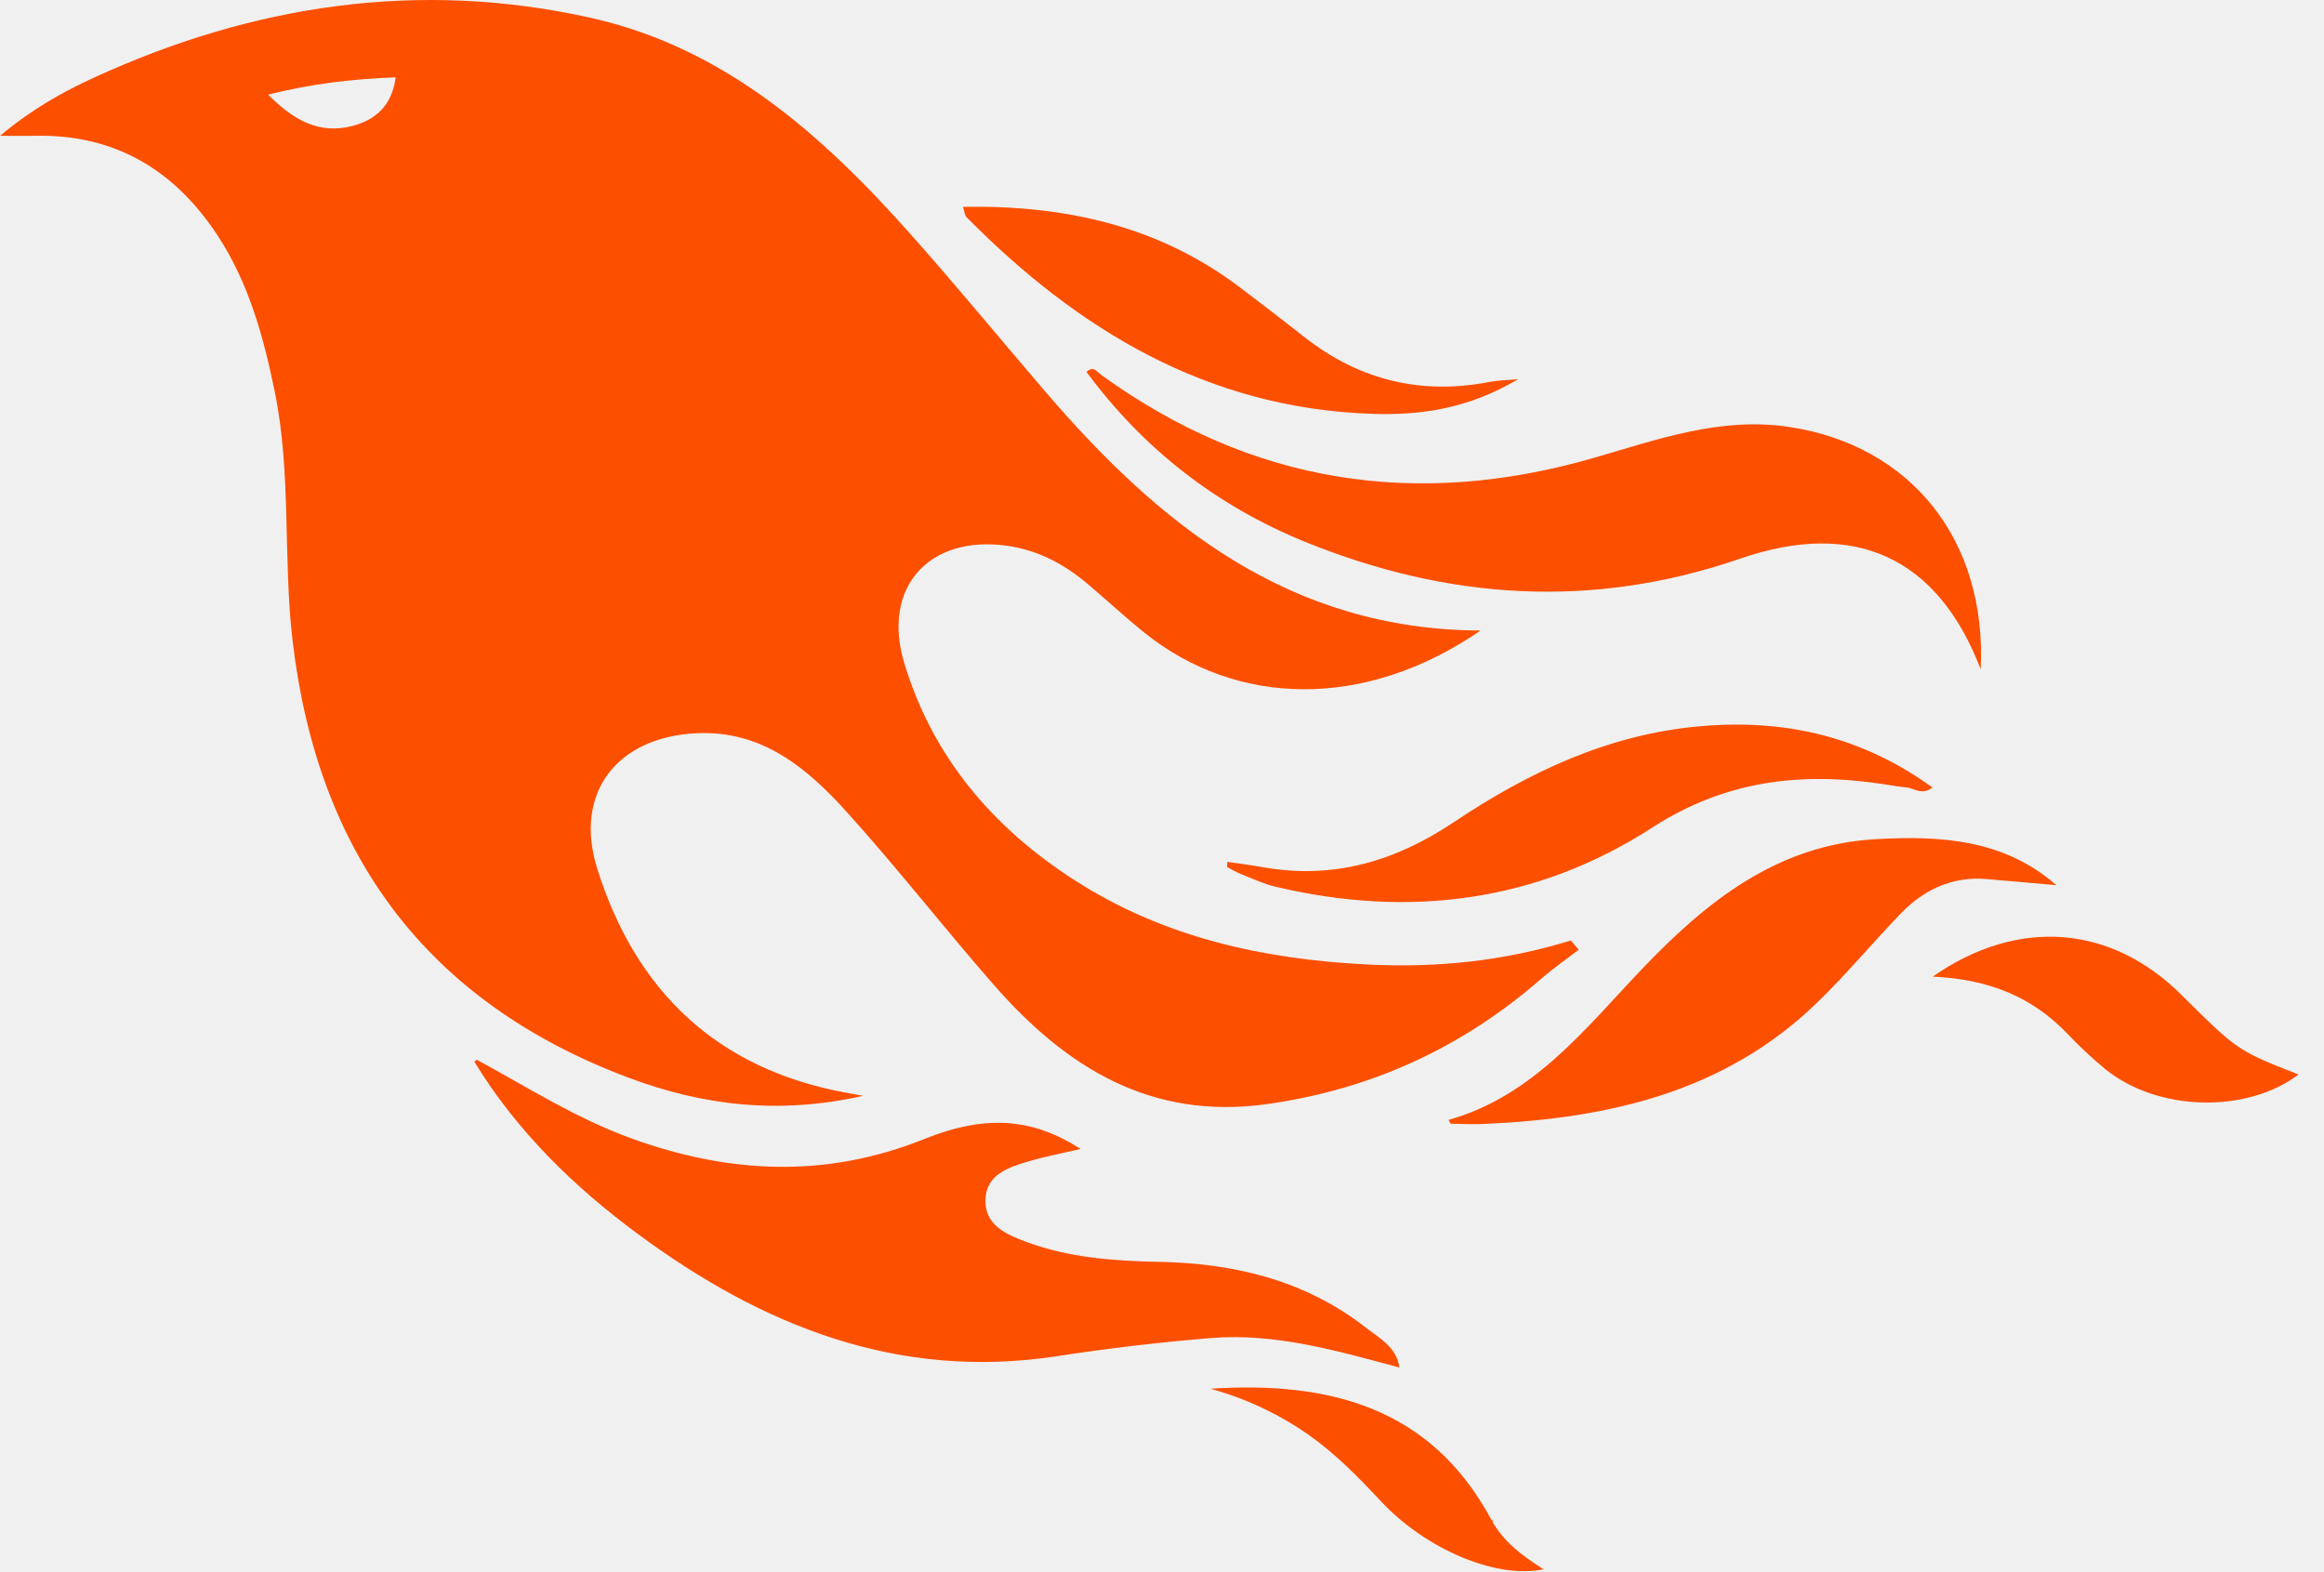
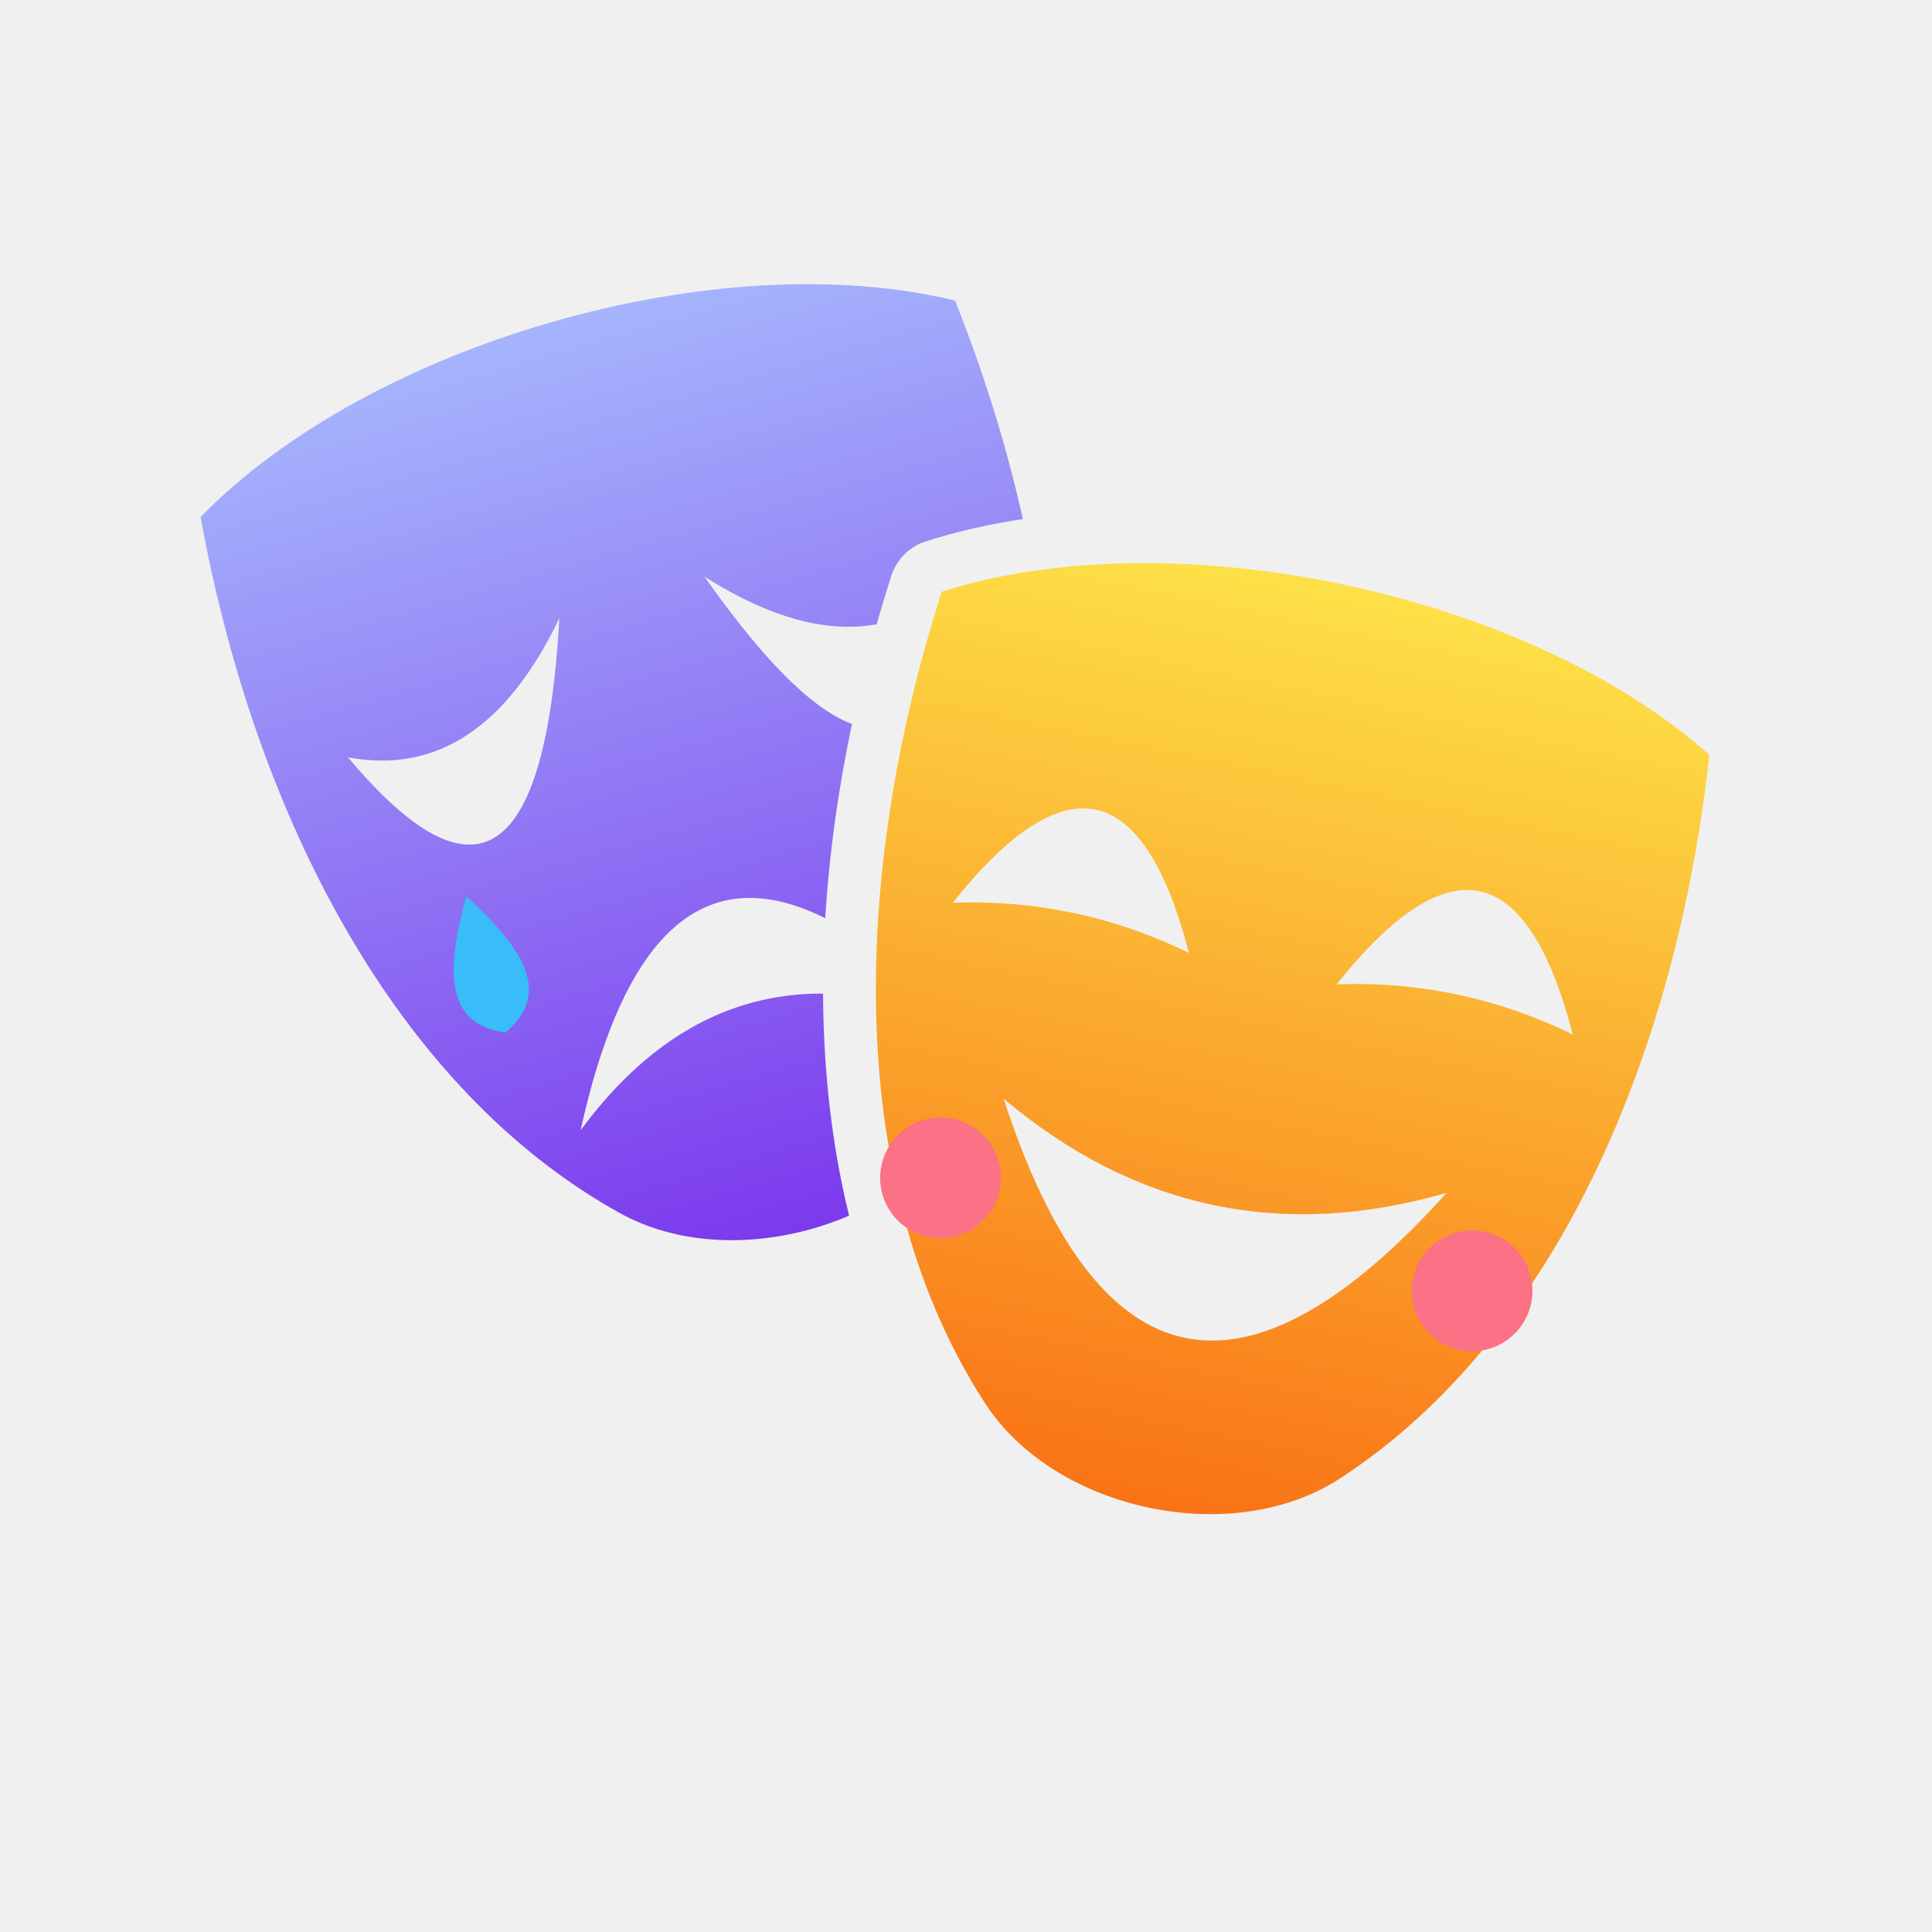
- <svg xmlns="http://www.w3.org/2000/svg" viewBox="0 0 71 48" fill="currentColor" aria-hidden="true">
-   <path d="m26.371 33.477-.552-.1c-3.92-.729-6.397-3.1-7.57-6.829-.733-2.324.597-4.035 3.035-4.148 1.995-.092 3.362 1.055 4.57 2.39 1.557 1.72 2.984 3.558 4.514 5.305 2.202 2.515 4.797 4.134 8.347 3.634 3.183-.448 5.958-1.725 8.371-3.828.363-.316.761-.592 1.144-.886l-.241-.284c-2.027.63-4.093.841-6.205.735-3.195-.16-6.24-.828-8.964-2.582-2.486-1.601-4.319-3.746-5.19-6.611-.704-2.315.736-3.934 3.135-3.6.948.133 1.746.56 2.463 1.165.583.493 1.143 1.015 1.738 1.493 2.8 2.25 6.712 2.375 10.265-.068-5.842-.026-9.817-3.24-13.308-7.313-1.366-1.594-2.7-3.216-4.095-4.785-2.698-3.036-5.692-5.71-9.79-6.623C12.8-.623 7.745.14 2.893 2.361 1.926 2.804.997 3.319 0 4.149c.494 0 .763.006 1.032 0 2.446-.064 4.28 1.023 5.602 3.024.962 1.457 1.415 3.104 1.761 4.798.513 2.515.247 5.078.544 7.605.761 6.494 4.08 11.026 10.26 13.346 2.267.852 4.591 1.135 7.172.555ZM10.751 3.852c-.976.246-1.756-.148-2.56-.962 1.377-.343 2.592-.476 3.897-.528-.107.848-.607 1.306-1.336 1.49Zm32.002 37.924c-.085-.626-.62-.901-1.04-1.228-1.857-1.446-4.03-1.958-6.333-2-1.375-.026-2.735-.128-4.031-.61-.595-.22-1.26-.505-1.244-1.272.015-.78.693-1 1.31-1.184.505-.15 1.026-.247 1.6-.382-1.46-.936-2.886-1.065-4.787-.3-2.993 1.202-5.943 1.06-8.926-.017-1.684-.608-3.179-1.563-4.735-2.408l-.077.057c1.29 2.115 3.034 3.817 5.004 5.271 3.793 2.8 7.936 4.471 12.784 3.73A66.714 66.714 0 0 1 37 40.877c1.98-.16 3.866.398 5.753.899Zm-9.14-30.345c-.105-.076-.206-.266-.42-.069 1.745 2.36 3.985 4.098 6.683 5.193 4.354 1.767 8.773 2.07 13.293.51 3.51-1.21 6.033-.028 7.343 3.38.19-3.955-2.137-6.837-5.843-7.401-2.084-.318-4.01.373-5.962.94-5.434 1.575-10.485.798-15.094-2.553Zm27.085 15.425c.708.059 1.416.123 2.124.185-1.6-1.405-3.55-1.517-5.523-1.404-3.003.17-5.167 1.903-7.14 3.972-1.739 1.824-3.31 3.87-5.903 4.604.043.078.054.117.066.117.35.005.699.021 1.047.005 3.768-.17 7.317-.965 10.14-3.7.89-.86 1.685-1.817 2.544-2.71.716-.746 1.584-1.159 2.645-1.07Zm-8.753-4.67c-2.812.246-5.254 1.409-7.548 2.943-1.766 1.18-3.654 1.738-5.776 1.37-.374-.066-.75-.114-1.124-.17l-.013.156c.135.07.265.151.405.207.354.14.702.308 1.07.395 4.083.971 7.992.474 11.516-1.803 2.221-1.435 4.521-1.707 7.013-1.336.252.038.503.083.756.107.234.022.479.255.795.003-2.179-1.574-4.526-2.096-7.094-1.872Zm-10.049-9.544c1.475.051 2.943-.142 4.486-1.059-.452.04-.643.04-.827.076-2.126.424-4.033-.04-5.733-1.383-.623-.493-1.257-.974-1.889-1.457-2.503-1.914-5.374-2.555-8.514-2.5.05.154.054.26.108.315 3.417 3.455 7.371 5.836 12.369 6.008Zm24.727 17.731c-2.114-2.097-4.952-2.367-7.578-.537 1.738.078 3.043.632 4.101 1.728a13 13 0 0 0 1.182 1.106c1.6 1.29 4.311 1.352 5.896.155-1.861-.726-1.861-.726-3.601-2.452Zm-21.058 16.06c-1.858-3.46-4.981-4.24-8.59-4.008a9.667 9.667 0 0 1 2.977 1.39c.84.586 1.547 1.311 2.243 2.055 1.38 1.473 3.534 2.376 4.962 2.07-.656-.412-1.238-.848-1.592-1.507Zl-.006.006-.036-.004.021.018.012.053Za.127.127 0 0 0 .015.043c.005.008.038 0 .058-.002Zl-.008.01.005.026.024.014Z" fill="#FD4F00" />
+ <svg xmlns="http://www.w3.org/2000/svg" viewBox="0 0 64 64" aria-hidden="true">
+   <defs>
+     <linearGradient id="gold" x1="0" y1="0" x2="0" y2="1">
+       <stop offset="0" stop-color="#fde047" />
+       <stop offset="1" stop-color="#f97316" />
+     </linearGradient>
+     <linearGradient id="violet" x1="0" y1="0" x2="0" y2="1">
+       <stop offset="0" stop-color="#a5b4fc" />
+       <stop offset="1" stop-color="#7c3aed" />
+     </linearGradient>
+     <mask id="gap" maskUnits="userSpaceOnUse" x="0" y="0" width="64" height="64">
+       <rect width="64" height="64" fill="#fff" />
+       <path transform="translate(41 36) rotate(12)" fill="#000" stroke="#000" stroke-width="3.5" stroke-linejoin="round" d="M-13 -14C-6 -18 6 -18 13 -14C14 -4 12 6 6 12C3 15 -3 15 -6 12C-12 6 -14 -4 -13 -14Z" />
+     </mask>
+   </defs>
+   <g mask="url(#gap)">
+     <g transform="translate(23 27) rotate(-16)">
+       <path fill="url(#violet)" fill-rule="evenodd" d="M-13 -14C-6 -18 6 -18 13 -14C14 -4 12 6 6 12C3 15 -3 15 -6 12C-12 6 -14 -4 -13 -14Z M-10.5 -5Q-6.5 4 -2.5 -7.5Q-6.5 -3 -10.5 -5Z M2.5 -7.5Q6.5 4 10.5 -5Q6.5 -3 2.5 -7.5Z M-6.5 9Q0 -3 6.5 9Q0 4 -6.5 9Z" />
+       <path fill="#38bdf8" d="M-8 0.5C-6.6 2.8 -6.2 4.4 -8 5.2C-9.8 4.4 -9.4 2.8 -8 0.5Z" />
+     </g>
+   </g>
+   <g transform="translate(41 36) rotate(12)">
+     <path fill="url(#gold)" fill-rule="evenodd" d="M-13 -14C-6 -18 6 -18 13 -14C14 -4 12 6 6 12C3 15 -3 15 -6 12C-12 6 -14 -4 -13 -14Z M-10.5 -4Q-6.5 -12 -2.5 -4Q-6.5 -5 -10.5 -4Z M2.5 -4Q6.5 -12 10.5 -4Q6.5 -5 2.5 -4Z M-7.5 2Q0 15 7.5 2Q0 6 -7.5 2Z" />
+     <circle cx="-9" cy="5" r="2" fill="#fb7185" />
+     <circle cx="9" cy="5" r="2" fill="#fb7185" />
+   </g>
</svg>
